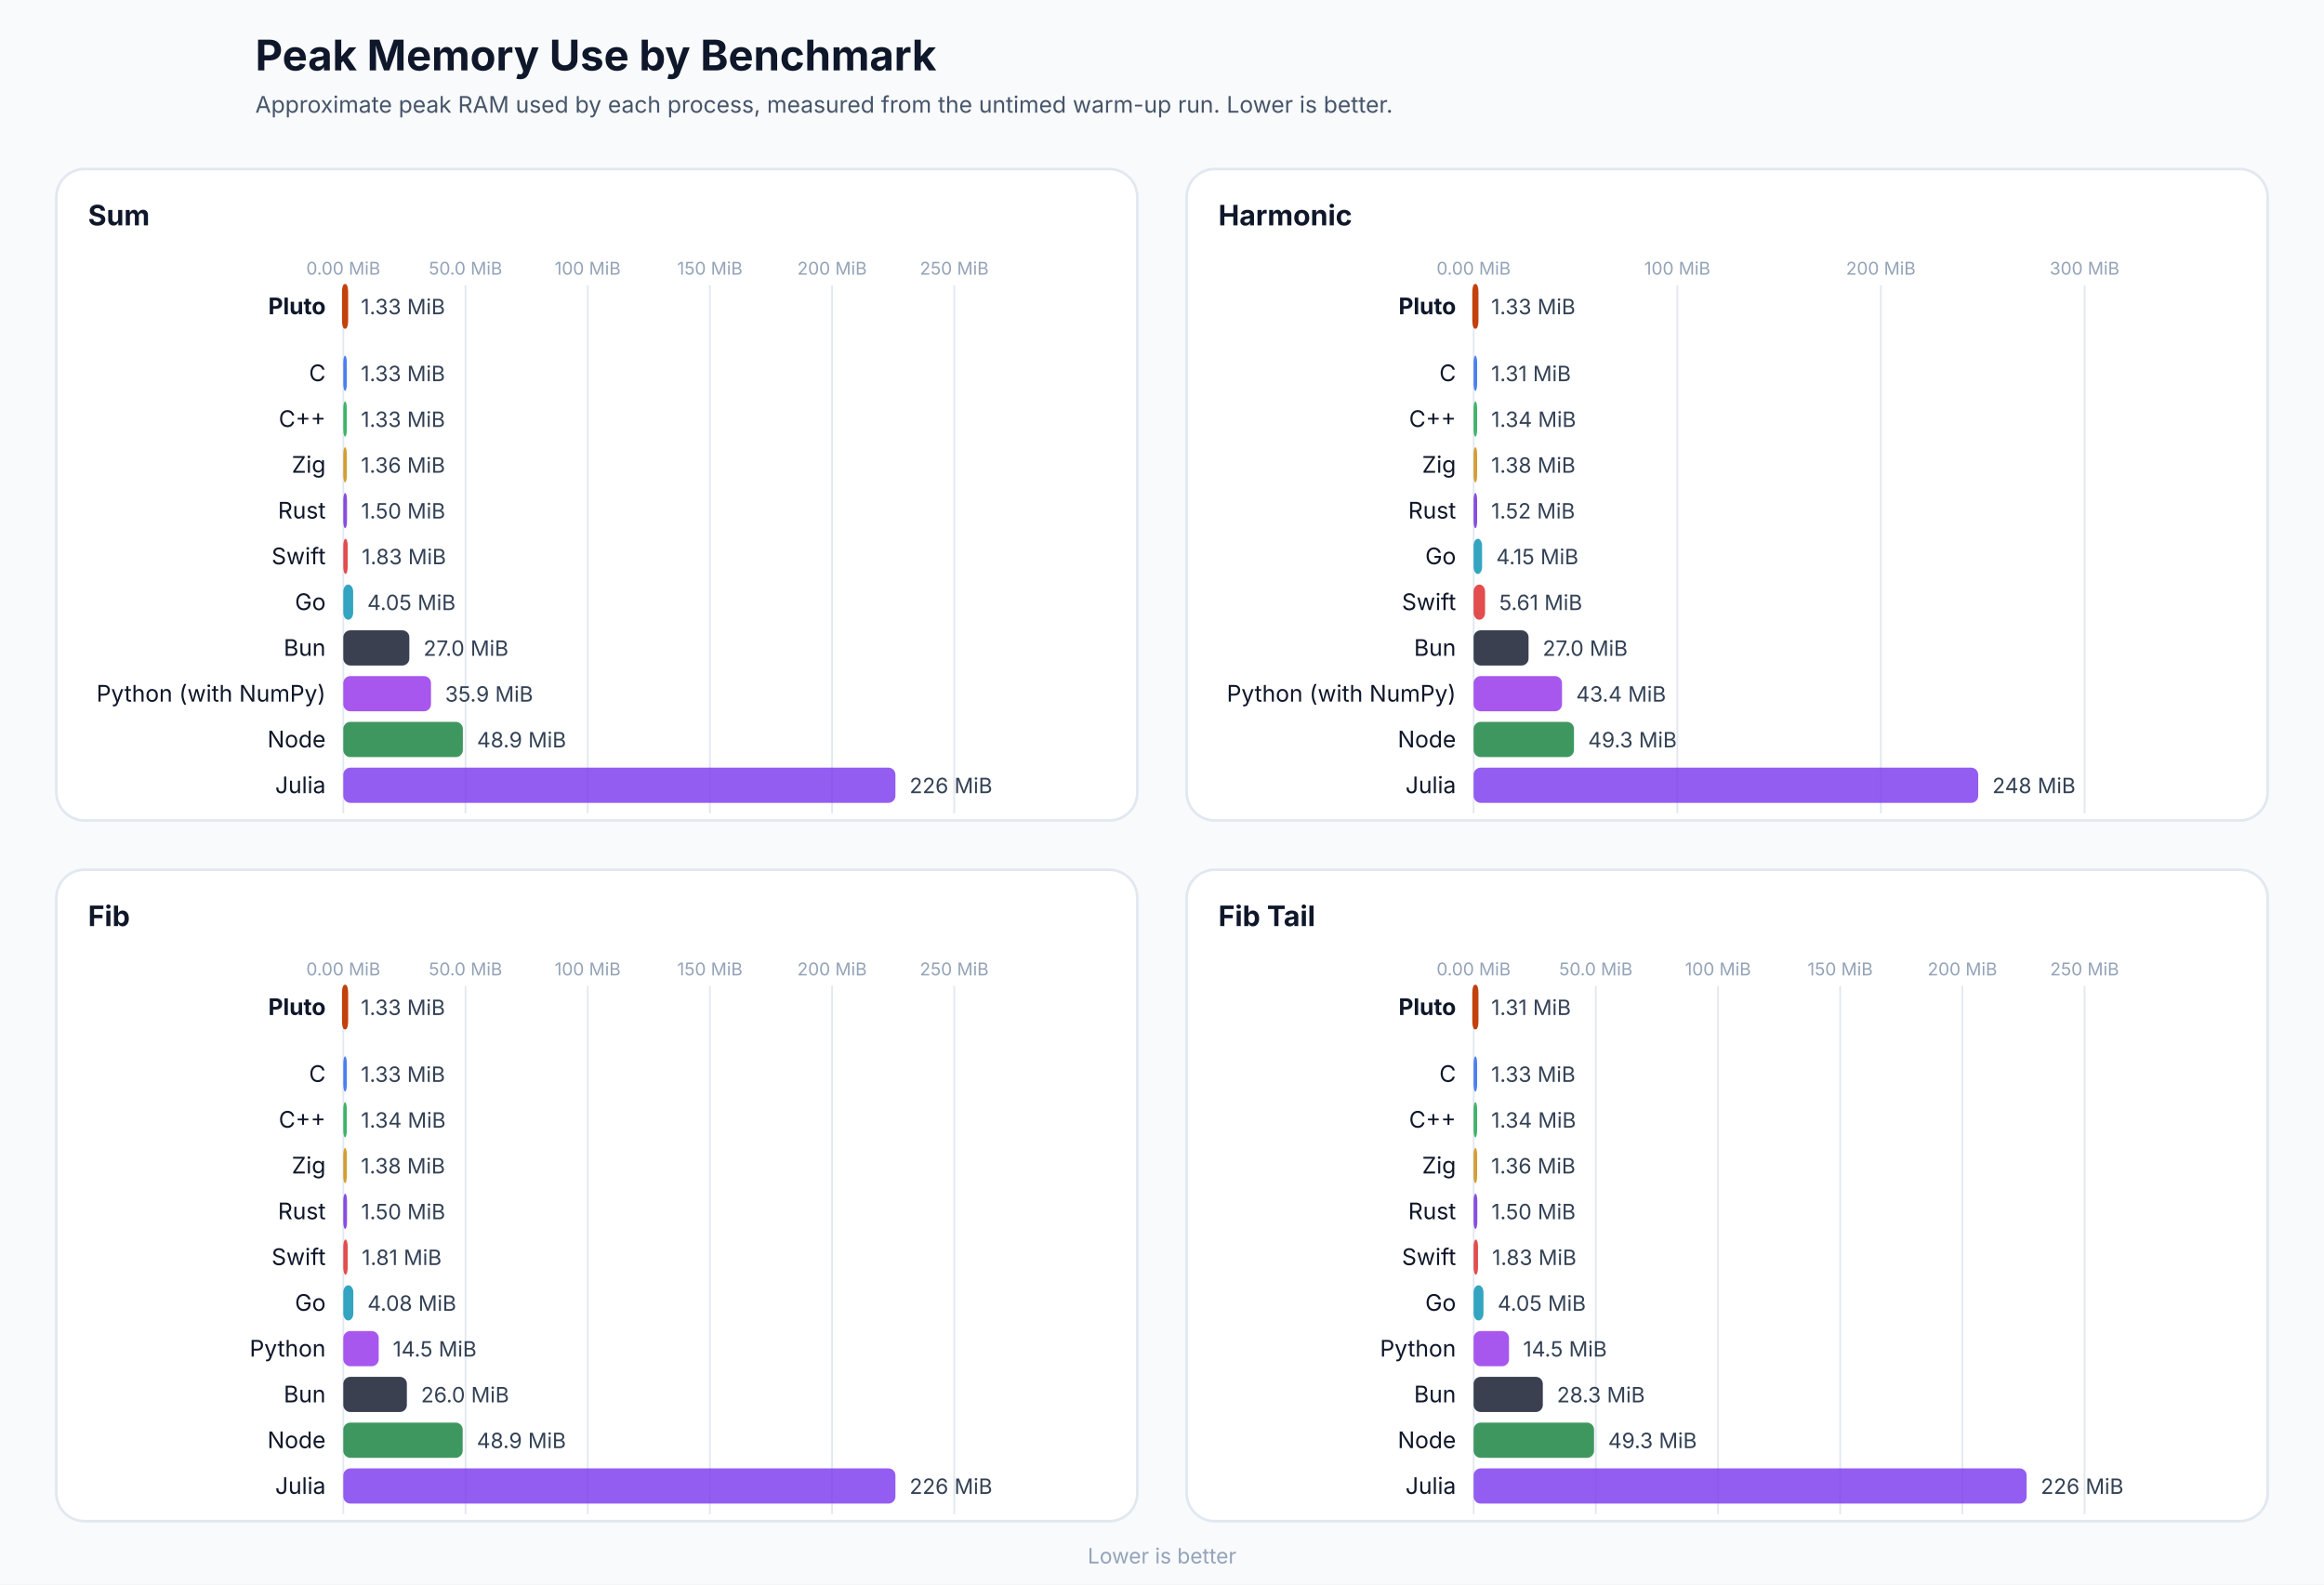
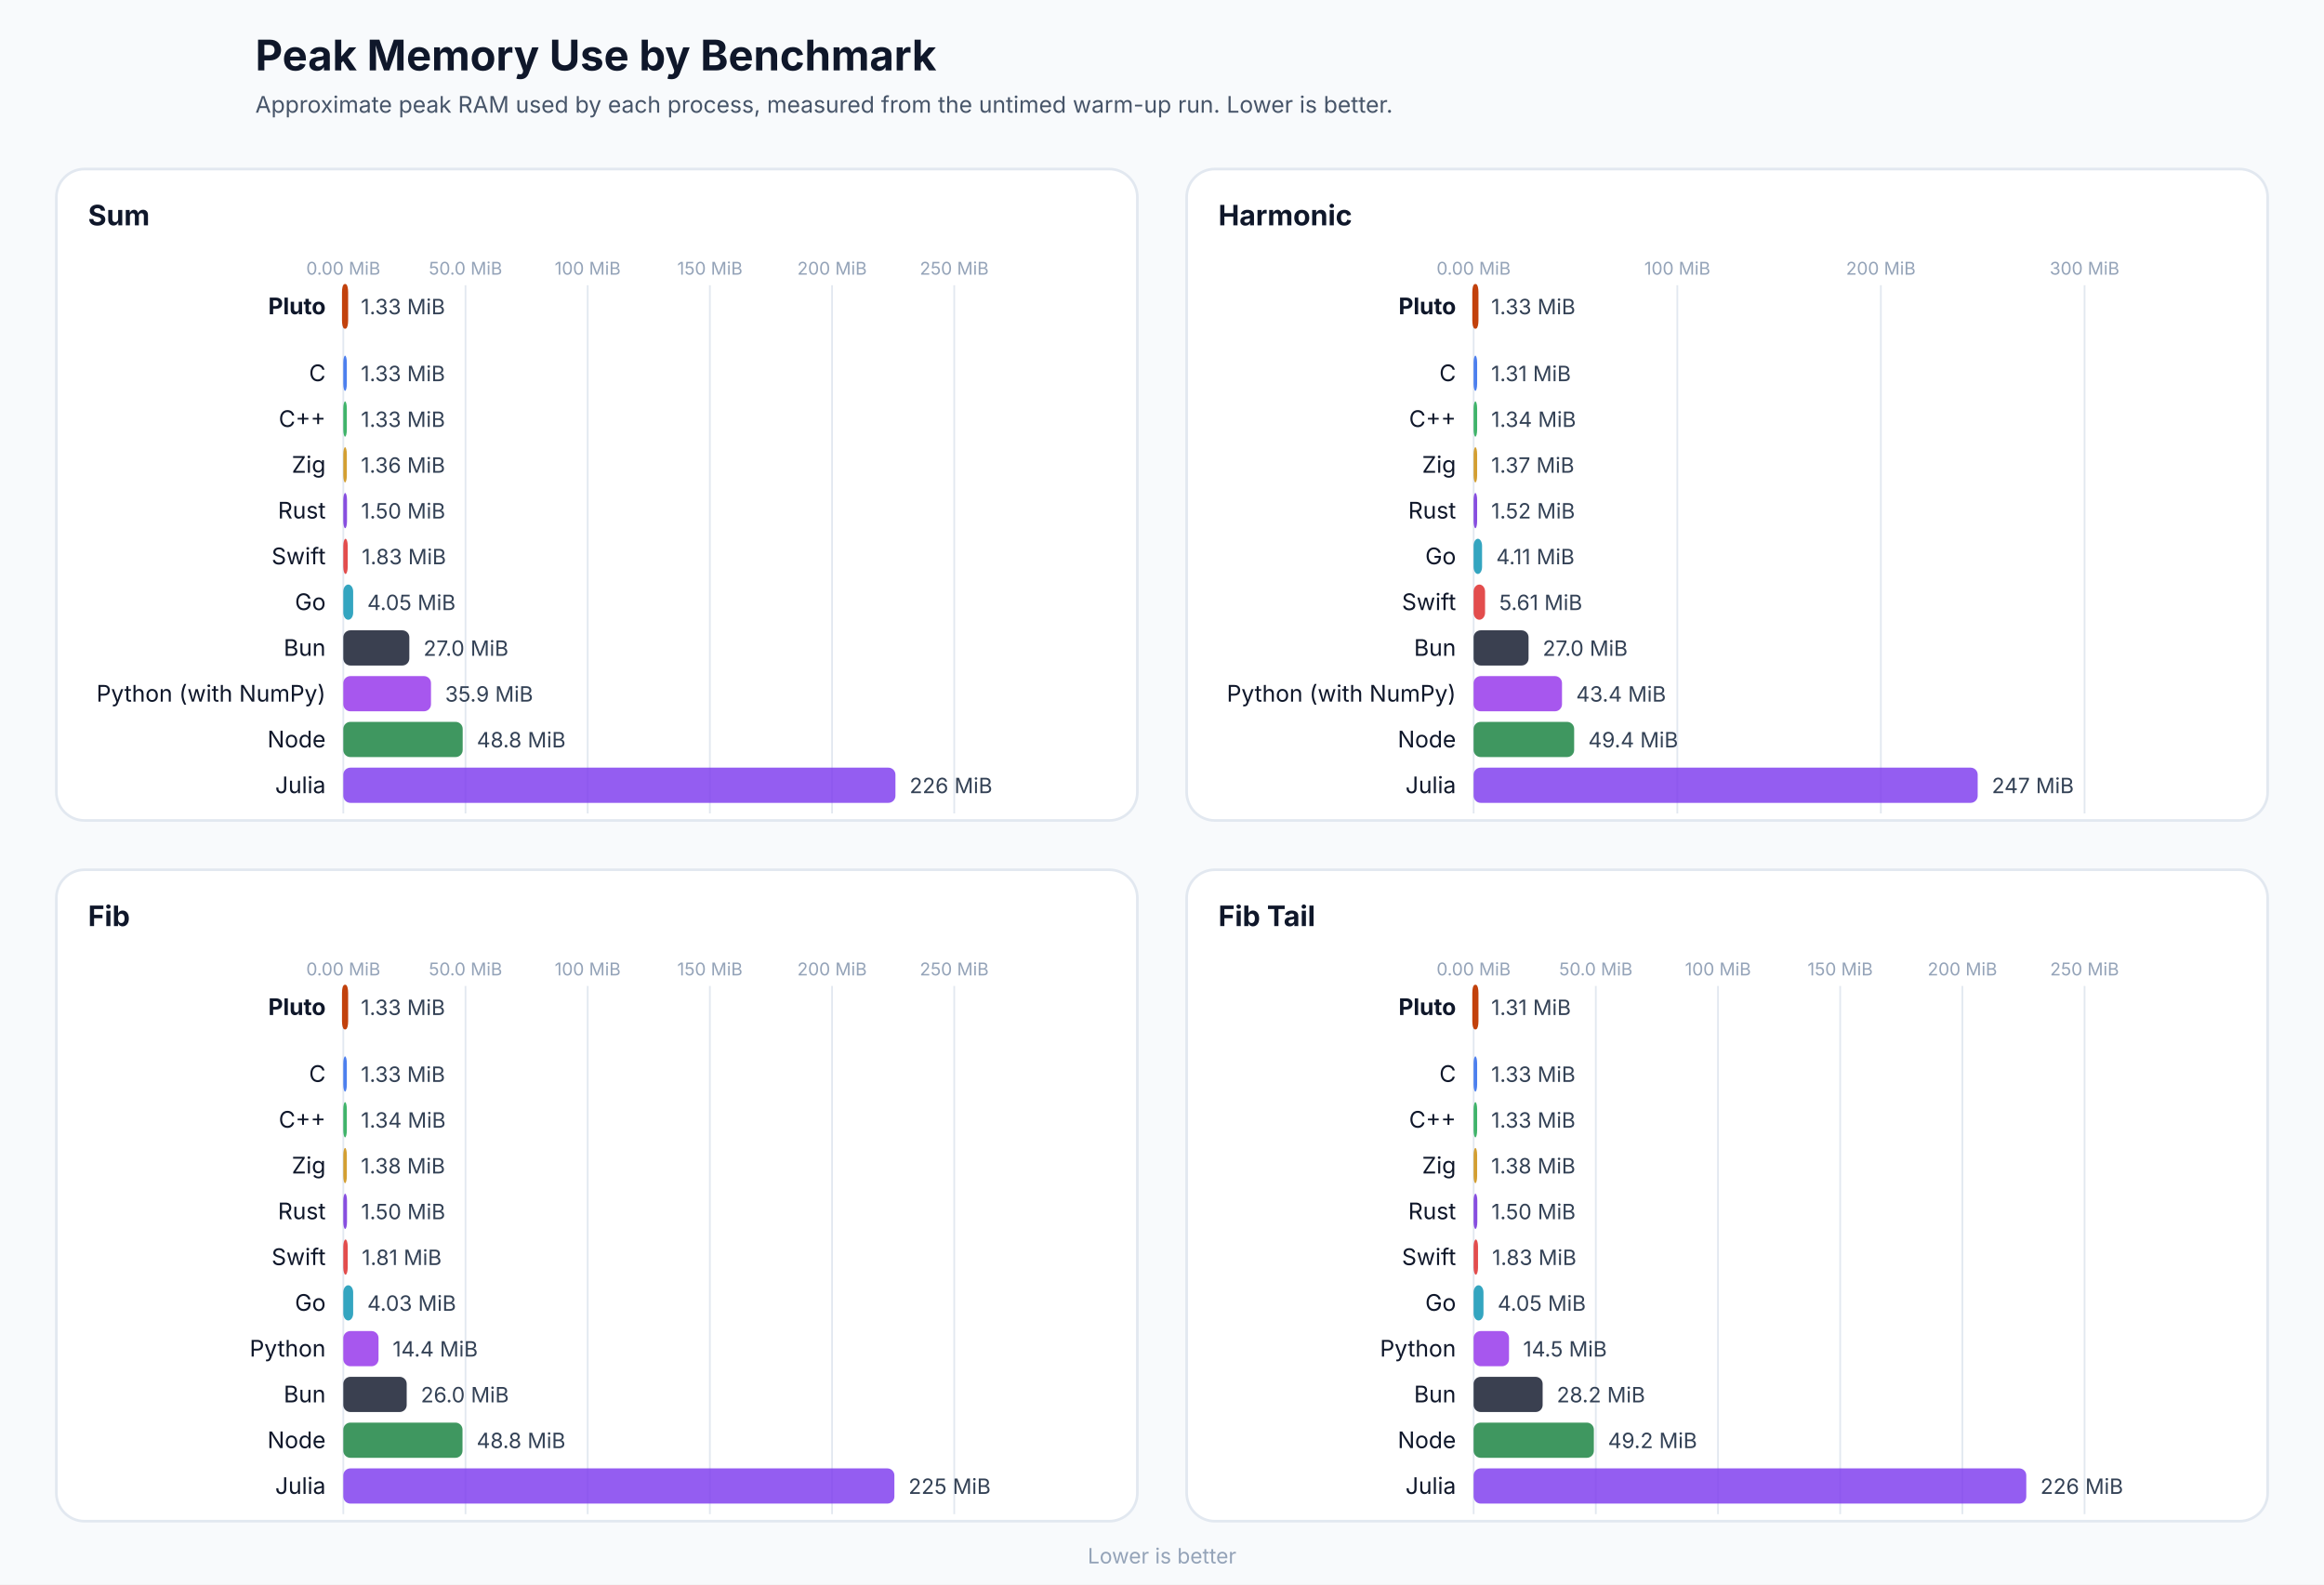
<svg xmlns="http://www.w3.org/2000/svg" width="1320" height="900" viewBox="0 0 1320 900" role="img" aria-labelledby="chart-title chart-desc">
  <rect width="1320" height="900" fill="#f8fafc" />
  <text x="145" y="40" fill="#0f172a" font-size="24" font-weight="700" font-family="ui-sans-serif, system-ui, -apple-system, BlinkMacSystemFont, sans-serif">Peak Memory Use by Benchmark</text>
  <text x="145" y="64" fill="#475569" font-size="13" font-family="ui-sans-serif, system-ui, -apple-system, BlinkMacSystemFont, sans-serif">Approximate peak RAM used by each process, measured from the untimed warm-up run. Lower is better.</text>
  <rect x="32" y="96" width="614" height="370" rx="16" fill="#ffffff" stroke="#e2e8f0" stroke-width="1.5" />
  <text x="50" y="128" fill="#0f172a" font-size="16" font-weight="700" font-family="ui-sans-serif, system-ui, -apple-system, BlinkMacSystemFont, sans-serif">Sum</text>
  <line x1="195.0" y1="162" x2="195.0" y2="462" stroke="#e2e8f0" stroke-width="1" />
  <text x="195.0" y="156" text-anchor="middle" fill="#94a3b8" font-size="10" font-family="ui-sans-serif, system-ui, -apple-system, BlinkMacSystemFont, sans-serif">0.00 MiB</text>
  <line x1="264.4" y1="162" x2="264.4" y2="462" stroke="#e2e8f0" stroke-width="1" />
  <text x="264.4" y="156" text-anchor="middle" fill="#94a3b8" font-size="10" font-family="ui-sans-serif, system-ui, -apple-system, BlinkMacSystemFont, sans-serif">50.0 MiB</text>
  <line x1="333.8" y1="162" x2="333.8" y2="462" stroke="#e2e8f0" stroke-width="1" />
  <text x="333.8" y="156" text-anchor="middle" fill="#94a3b8" font-size="10" font-family="ui-sans-serif, system-ui, -apple-system, BlinkMacSystemFont, sans-serif">100 MiB</text>
  <line x1="403.2" y1="162" x2="403.2" y2="462" stroke="#e2e8f0" stroke-width="1" />
  <text x="403.2" y="156" text-anchor="middle" fill="#94a3b8" font-size="10" font-family="ui-sans-serif, system-ui, -apple-system, BlinkMacSystemFont, sans-serif">150 MiB</text>
  <line x1="472.6" y1="162" x2="472.6" y2="462" stroke="#e2e8f0" stroke-width="1" />
  <text x="472.6" y="156" text-anchor="middle" fill="#94a3b8" font-size="10" font-family="ui-sans-serif, system-ui, -apple-system, BlinkMacSystemFont, sans-serif">200 MiB</text>
  <line x1="542.0" y1="162" x2="542.0" y2="462" stroke="#e2e8f0" stroke-width="1" />
  <text x="542.0" y="156" text-anchor="middle" fill="#94a3b8" font-size="10" font-family="ui-sans-serif, system-ui, -apple-system, BlinkMacSystemFont, sans-serif">250 MiB</text>
  <text x="185" y="178.5" text-anchor="end" fill="#0f172a" font-size="13" font-weight="700" font-family="ui-sans-serif, system-ui, -apple-system, BlinkMacSystemFont, sans-serif">Pluto</text>
  <rect x="195" y="162" width="2.0" height="24" rx="4" fill="#c2410c" fill-opacity="1.0" stroke="#c2410c" stroke-width="1.5" />
  <text x="205.0" y="178.5" text-anchor="start" fill="#334155" font-size="12" font-family="ui-sans-serif, system-ui, -apple-system, BlinkMacSystemFont, sans-serif">1.33 MiB</text>
  <text x="185" y="216.5" text-anchor="end" fill="#0f172a" font-size="13" font-weight="400" font-family="ui-sans-serif, system-ui, -apple-system, BlinkMacSystemFont, sans-serif">C</text>
  <rect x="195" y="202" width="2.0" height="20" rx="4" fill="#2563eb" fill-opacity="0.82" />
  <text x="205.0" y="216.5" text-anchor="start" fill="#334155" font-size="12" font-family="ui-sans-serif, system-ui, -apple-system, BlinkMacSystemFont, sans-serif">1.33 MiB</text>
  <text x="185" y="242.5" text-anchor="end" fill="#0f172a" font-size="13" font-weight="400" font-family="ui-sans-serif, system-ui, -apple-system, BlinkMacSystemFont, sans-serif">C++</text>
  <rect x="195" y="228" width="2.0" height="20" rx="4" fill="#16a34a" fill-opacity="0.82" />
  <text x="205.0" y="242.5" text-anchor="start" fill="#334155" font-size="12" font-family="ui-sans-serif, system-ui, -apple-system, BlinkMacSystemFont, sans-serif">1.33 MiB</text>
  <text x="185" y="268.5" text-anchor="end" fill="#0f172a" font-size="13" font-weight="400" font-family="ui-sans-serif, system-ui, -apple-system, BlinkMacSystemFont, sans-serif">Zig</text>
  <rect x="195" y="254" width="2.0" height="20" rx="4" fill="#ca8a04" fill-opacity="0.82" />
  <text x="205.0" y="268.5" text-anchor="start" fill="#334155" font-size="12" font-family="ui-sans-serif, system-ui, -apple-system, BlinkMacSystemFont, sans-serif">1.36 MiB</text>
  <text x="185" y="294.5" text-anchor="end" fill="#0f172a" font-size="13" font-weight="400" font-family="ui-sans-serif, system-ui, -apple-system, BlinkMacSystemFont, sans-serif">Rust</text>
  <rect x="195" y="280" width="2.1" height="20" rx="4" fill="#6d28d9" fill-opacity="0.82" />
  <text x="205.1" y="294.5" text-anchor="start" fill="#334155" font-size="12" font-family="ui-sans-serif, system-ui, -apple-system, BlinkMacSystemFont, sans-serif">1.50 MiB</text>
  <text x="185" y="320.5" text-anchor="end" fill="#0f172a" font-size="13" font-weight="400" font-family="ui-sans-serif, system-ui, -apple-system, BlinkMacSystemFont, sans-serif">Swift</text>
  <rect x="195" y="306" width="2.5" height="20" rx="4" fill="#dc2626" fill-opacity="0.82" />
  <text x="205.5" y="320.5" text-anchor="start" fill="#334155" font-size="12" font-family="ui-sans-serif, system-ui, -apple-system, BlinkMacSystemFont, sans-serif">1.83 MiB</text>
  <text x="185" y="346.5" text-anchor="end" fill="#0f172a" font-size="13" font-weight="400" font-family="ui-sans-serif, system-ui, -apple-system, BlinkMacSystemFont, sans-serif">Go</text>
  <rect x="195" y="332" width="5.6" height="20" rx="4" fill="#0891b2" fill-opacity="0.82" />
  <text x="208.6" y="346.5" text-anchor="start" fill="#334155" font-size="12" font-family="ui-sans-serif, system-ui, -apple-system, BlinkMacSystemFont, sans-serif">4.05 MiB</text>
  <text x="185" y="372.5" text-anchor="end" fill="#0f172a" font-size="13" font-weight="400" font-family="ui-sans-serif, system-ui, -apple-system, BlinkMacSystemFont, sans-serif">Bun</text>
  <rect x="195" y="358" width="37.5" height="20" rx="4" fill="#0f172a" fill-opacity="0.82" />
  <text x="240.5" y="372.5" text-anchor="start" fill="#334155" font-size="12" font-family="ui-sans-serif, system-ui, -apple-system, BlinkMacSystemFont, sans-serif">27.0 MiB</text>
  <text x="185" y="398.5" text-anchor="end" fill="#0f172a" font-size="13" font-weight="400" font-family="ui-sans-serif, system-ui, -apple-system, BlinkMacSystemFont, sans-serif">Python (with NumPy)</text>
  <rect x="195" y="384" width="49.8" height="20" rx="4" fill="#9333ea" fill-opacity="0.82" />
  <text x="252.8" y="398.5" text-anchor="start" fill="#334155" font-size="12" font-family="ui-sans-serif, system-ui, -apple-system, BlinkMacSystemFont, sans-serif">35.9 MiB</text>
  <text x="185" y="424.5" text-anchor="end" fill="#0f172a" font-size="13" font-weight="400" font-family="ui-sans-serif, system-ui, -apple-system, BlinkMacSystemFont, sans-serif">Node</text>
-   <rect x="195" y="410" width="67.9" height="20" rx="4" fill="#15803d" fill-opacity="0.82" />
-   <text x="270.9" y="424.5" text-anchor="start" fill="#334155" font-size="12" font-family="ui-sans-serif, system-ui, -apple-system, BlinkMacSystemFont, sans-serif">48.9 MiB</text>
+   <rect x="195" y="410" width="67.8" height="20" rx="4" fill="#15803d" fill-opacity="0.82" />
+   <text x="270.8" y="424.5" text-anchor="start" fill="#334155" font-size="12" font-family="ui-sans-serif, system-ui, -apple-system, BlinkMacSystemFont, sans-serif">48.8 MiB</text>
  <text x="185" y="450.5" text-anchor="end" fill="#0f172a" font-size="13" font-weight="400" font-family="ui-sans-serif, system-ui, -apple-system, BlinkMacSystemFont, sans-serif">Julia</text>
  <rect x="195" y="436" width="313.6" height="20" rx="4" fill="#7c3aed" fill-opacity="0.82" />
  <text x="516.6" y="450.5" text-anchor="start" fill="#334155" font-size="12" font-family="ui-sans-serif, system-ui, -apple-system, BlinkMacSystemFont, sans-serif">226 MiB</text>
  <rect x="674" y="96" width="614" height="370" rx="16" fill="#ffffff" stroke="#e2e8f0" stroke-width="1.5" />
  <text x="692" y="128" fill="#0f172a" font-size="16" font-weight="700" font-family="ui-sans-serif, system-ui, -apple-system, BlinkMacSystemFont, sans-serif">Harmonic</text>
  <line x1="837.0" y1="162" x2="837.0" y2="462" stroke="#e2e8f0" stroke-width="1" />
  <text x="837.0" y="156" text-anchor="middle" fill="#94a3b8" font-size="10" font-family="ui-sans-serif, system-ui, -apple-system, BlinkMacSystemFont, sans-serif">0.00 MiB</text>
  <line x1="952.7" y1="162" x2="952.7" y2="462" stroke="#e2e8f0" stroke-width="1" />
  <text x="952.7" y="156" text-anchor="middle" fill="#94a3b8" font-size="10" font-family="ui-sans-serif, system-ui, -apple-system, BlinkMacSystemFont, sans-serif">100 MiB</text>
  <line x1="1068.3" y1="162" x2="1068.3" y2="462" stroke="#e2e8f0" stroke-width="1" />
  <text x="1068.3" y="156" text-anchor="middle" fill="#94a3b8" font-size="10" font-family="ui-sans-serif, system-ui, -apple-system, BlinkMacSystemFont, sans-serif">200 MiB</text>
  <line x1="1184.0" y1="162" x2="1184.0" y2="462" stroke="#e2e8f0" stroke-width="1" />
  <text x="1184.0" y="156" text-anchor="middle" fill="#94a3b8" font-size="10" font-family="ui-sans-serif, system-ui, -apple-system, BlinkMacSystemFont, sans-serif">300 MiB</text>
  <text x="827" y="178.5" text-anchor="end" fill="#0f172a" font-size="13" font-weight="700" font-family="ui-sans-serif, system-ui, -apple-system, BlinkMacSystemFont, sans-serif">Pluto</text>
  <rect x="837" y="162" width="2.0" height="24" rx="4" fill="#c2410c" fill-opacity="1.0" stroke="#c2410c" stroke-width="1.5" />
  <text x="847.0" y="178.5" text-anchor="start" fill="#334155" font-size="12" font-family="ui-sans-serif, system-ui, -apple-system, BlinkMacSystemFont, sans-serif">1.33 MiB</text>
  <text x="827" y="216.5" text-anchor="end" fill="#0f172a" font-size="13" font-weight="400" font-family="ui-sans-serif, system-ui, -apple-system, BlinkMacSystemFont, sans-serif">C</text>
  <rect x="837" y="202" width="2.0" height="20" rx="4" fill="#2563eb" fill-opacity="0.82" />
  <text x="847.0" y="216.5" text-anchor="start" fill="#334155" font-size="12" font-family="ui-sans-serif, system-ui, -apple-system, BlinkMacSystemFont, sans-serif">1.31 MiB</text>
  <text x="827" y="242.5" text-anchor="end" fill="#0f172a" font-size="13" font-weight="400" font-family="ui-sans-serif, system-ui, -apple-system, BlinkMacSystemFont, sans-serif">C++</text>
  <rect x="837" y="228" width="2.0" height="20" rx="4" fill="#16a34a" fill-opacity="0.82" />
  <text x="847.0" y="242.5" text-anchor="start" fill="#334155" font-size="12" font-family="ui-sans-serif, system-ui, -apple-system, BlinkMacSystemFont, sans-serif">1.34 MiB</text>
  <text x="827" y="268.5" text-anchor="end" fill="#0f172a" font-size="13" font-weight="400" font-family="ui-sans-serif, system-ui, -apple-system, BlinkMacSystemFont, sans-serif">Zig</text>
  <rect x="837" y="254" width="2.0" height="20" rx="4" fill="#ca8a04" fill-opacity="0.82" />
-   <text x="847.0" y="268.5" text-anchor="start" fill="#334155" font-size="12" font-family="ui-sans-serif, system-ui, -apple-system, BlinkMacSystemFont, sans-serif">1.38 MiB</text>
+   <text x="847.0" y="268.5" text-anchor="start" fill="#334155" font-size="12" font-family="ui-sans-serif, system-ui, -apple-system, BlinkMacSystemFont, sans-serif">1.37 MiB</text>
  <text x="827" y="294.5" text-anchor="end" fill="#0f172a" font-size="13" font-weight="400" font-family="ui-sans-serif, system-ui, -apple-system, BlinkMacSystemFont, sans-serif">Rust</text>
  <rect x="837" y="280" width="2.0" height="20" rx="4" fill="#6d28d9" fill-opacity="0.82" />
  <text x="847.0" y="294.5" text-anchor="start" fill="#334155" font-size="12" font-family="ui-sans-serif, system-ui, -apple-system, BlinkMacSystemFont, sans-serif">1.52 MiB</text>
  <text x="827" y="320.5" text-anchor="end" fill="#0f172a" font-size="13" font-weight="400" font-family="ui-sans-serif, system-ui, -apple-system, BlinkMacSystemFont, sans-serif">Go</text>
  <rect x="837" y="306" width="4.8" height="20" rx="4" fill="#0891b2" fill-opacity="0.82" />
-   <text x="849.8" y="320.5" text-anchor="start" fill="#334155" font-size="12" font-family="ui-sans-serif, system-ui, -apple-system, BlinkMacSystemFont, sans-serif">4.15 MiB</text>
+   <text x="849.8" y="320.5" text-anchor="start" fill="#334155" font-size="12" font-family="ui-sans-serif, system-ui, -apple-system, BlinkMacSystemFont, sans-serif">4.11 MiB</text>
  <text x="827" y="346.5" text-anchor="end" fill="#0f172a" font-size="13" font-weight="400" font-family="ui-sans-serif, system-ui, -apple-system, BlinkMacSystemFont, sans-serif">Swift</text>
  <rect x="837" y="332" width="6.5" height="20" rx="4" fill="#dc2626" fill-opacity="0.82" />
  <text x="851.5" y="346.5" text-anchor="start" fill="#334155" font-size="12" font-family="ui-sans-serif, system-ui, -apple-system, BlinkMacSystemFont, sans-serif">5.61 MiB</text>
  <text x="827" y="372.5" text-anchor="end" fill="#0f172a" font-size="13" font-weight="400" font-family="ui-sans-serif, system-ui, -apple-system, BlinkMacSystemFont, sans-serif">Bun</text>
  <rect x="837" y="358" width="31.2" height="20" rx="4" fill="#0f172a" fill-opacity="0.82" />
  <text x="876.2" y="372.5" text-anchor="start" fill="#334155" font-size="12" font-family="ui-sans-serif, system-ui, -apple-system, BlinkMacSystemFont, sans-serif">27.0 MiB</text>
  <text x="827" y="398.5" text-anchor="end" fill="#0f172a" font-size="13" font-weight="400" font-family="ui-sans-serif, system-ui, -apple-system, BlinkMacSystemFont, sans-serif">Python (with NumPy)</text>
  <rect x="837" y="384" width="50.2" height="20" rx="4" fill="#9333ea" fill-opacity="0.82" />
  <text x="895.2" y="398.5" text-anchor="start" fill="#334155" font-size="12" font-family="ui-sans-serif, system-ui, -apple-system, BlinkMacSystemFont, sans-serif">43.4 MiB</text>
  <text x="827" y="424.5" text-anchor="end" fill="#0f172a" font-size="13" font-weight="400" font-family="ui-sans-serif, system-ui, -apple-system, BlinkMacSystemFont, sans-serif">Node</text>
-   <rect x="837" y="410" width="57.0" height="20" rx="4" fill="#15803d" fill-opacity="0.82" />
-   <text x="902.0" y="424.5" text-anchor="start" fill="#334155" font-size="12" font-family="ui-sans-serif, system-ui, -apple-system, BlinkMacSystemFont, sans-serif">49.3 MiB</text>
+   <rect x="837" y="410" width="57.1" height="20" rx="4" fill="#15803d" fill-opacity="0.82" />
+   <text x="902.1" y="424.5" text-anchor="start" fill="#334155" font-size="12" font-family="ui-sans-serif, system-ui, -apple-system, BlinkMacSystemFont, sans-serif">49.4 MiB</text>
  <text x="827" y="450.5" text-anchor="end" fill="#0f172a" font-size="13" font-weight="400" font-family="ui-sans-serif, system-ui, -apple-system, BlinkMacSystemFont, sans-serif">Julia</text>
-   <rect x="837" y="436" width="286.6" height="20" rx="4" fill="#7c3aed" fill-opacity="0.82" />
-   <text x="1131.6" y="450.5" text-anchor="start" fill="#334155" font-size="12" font-family="ui-sans-serif, system-ui, -apple-system, BlinkMacSystemFont, sans-serif">248 MiB</text>
+   <rect x="837" y="436" width="286.3" height="20" rx="4" fill="#7c3aed" fill-opacity="0.82" />
+   <text x="1131.3" y="450.5" text-anchor="start" fill="#334155" font-size="12" font-family="ui-sans-serif, system-ui, -apple-system, BlinkMacSystemFont, sans-serif">247 MiB</text>
  <rect x="32" y="494" width="614" height="370" rx="16" fill="#ffffff" stroke="#e2e8f0" stroke-width="1.5" />
  <text x="50" y="526" fill="#0f172a" font-size="16" font-weight="700" font-family="ui-sans-serif, system-ui, -apple-system, BlinkMacSystemFont, sans-serif">Fib</text>
  <line x1="195.0" y1="560" x2="195.0" y2="860" stroke="#e2e8f0" stroke-width="1" />
  <text x="195.0" y="554" text-anchor="middle" fill="#94a3b8" font-size="10" font-family="ui-sans-serif, system-ui, -apple-system, BlinkMacSystemFont, sans-serif">0.00 MiB</text>
  <line x1="264.4" y1="560" x2="264.4" y2="860" stroke="#e2e8f0" stroke-width="1" />
  <text x="264.4" y="554" text-anchor="middle" fill="#94a3b8" font-size="10" font-family="ui-sans-serif, system-ui, -apple-system, BlinkMacSystemFont, sans-serif">50.0 MiB</text>
  <line x1="333.8" y1="560" x2="333.8" y2="860" stroke="#e2e8f0" stroke-width="1" />
  <text x="333.8" y="554" text-anchor="middle" fill="#94a3b8" font-size="10" font-family="ui-sans-serif, system-ui, -apple-system, BlinkMacSystemFont, sans-serif">100 MiB</text>
  <line x1="403.2" y1="560" x2="403.2" y2="860" stroke="#e2e8f0" stroke-width="1" />
  <text x="403.2" y="554" text-anchor="middle" fill="#94a3b8" font-size="10" font-family="ui-sans-serif, system-ui, -apple-system, BlinkMacSystemFont, sans-serif">150 MiB</text>
  <line x1="472.6" y1="560" x2="472.6" y2="860" stroke="#e2e8f0" stroke-width="1" />
  <text x="472.6" y="554" text-anchor="middle" fill="#94a3b8" font-size="10" font-family="ui-sans-serif, system-ui, -apple-system, BlinkMacSystemFont, sans-serif">200 MiB</text>
  <line x1="542.0" y1="560" x2="542.0" y2="860" stroke="#e2e8f0" stroke-width="1" />
  <text x="542.0" y="554" text-anchor="middle" fill="#94a3b8" font-size="10" font-family="ui-sans-serif, system-ui, -apple-system, BlinkMacSystemFont, sans-serif">250 MiB</text>
  <text x="185" y="576.5" text-anchor="end" fill="#0f172a" font-size="13" font-weight="700" font-family="ui-sans-serif, system-ui, -apple-system, BlinkMacSystemFont, sans-serif">Pluto</text>
  <rect x="195" y="560" width="2.0" height="24" rx="4" fill="#c2410c" fill-opacity="1.0" stroke="#c2410c" stroke-width="1.5" />
  <text x="205.0" y="576.5" text-anchor="start" fill="#334155" font-size="12" font-family="ui-sans-serif, system-ui, -apple-system, BlinkMacSystemFont, sans-serif">1.33 MiB</text>
  <text x="185" y="614.5" text-anchor="end" fill="#0f172a" font-size="13" font-weight="400" font-family="ui-sans-serif, system-ui, -apple-system, BlinkMacSystemFont, sans-serif">C</text>
  <rect x="195" y="600" width="2.0" height="20" rx="4" fill="#2563eb" fill-opacity="0.82" />
  <text x="205.0" y="614.5" text-anchor="start" fill="#334155" font-size="12" font-family="ui-sans-serif, system-ui, -apple-system, BlinkMacSystemFont, sans-serif">1.33 MiB</text>
  <text x="185" y="640.5" text-anchor="end" fill="#0f172a" font-size="13" font-weight="400" font-family="ui-sans-serif, system-ui, -apple-system, BlinkMacSystemFont, sans-serif">C++</text>
  <rect x="195" y="626" width="2.0" height="20" rx="4" fill="#16a34a" fill-opacity="0.82" />
  <text x="205.0" y="640.5" text-anchor="start" fill="#334155" font-size="12" font-family="ui-sans-serif, system-ui, -apple-system, BlinkMacSystemFont, sans-serif">1.34 MiB</text>
  <text x="185" y="666.5" text-anchor="end" fill="#0f172a" font-size="13" font-weight="400" font-family="ui-sans-serif, system-ui, -apple-system, BlinkMacSystemFont, sans-serif">Zig</text>
  <rect x="195" y="652" width="2.0" height="20" rx="4" fill="#ca8a04" fill-opacity="0.82" />
  <text x="205.0" y="666.5" text-anchor="start" fill="#334155" font-size="12" font-family="ui-sans-serif, system-ui, -apple-system, BlinkMacSystemFont, sans-serif">1.38 MiB</text>
  <text x="185" y="692.5" text-anchor="end" fill="#0f172a" font-size="13" font-weight="400" font-family="ui-sans-serif, system-ui, -apple-system, BlinkMacSystemFont, sans-serif">Rust</text>
  <rect x="195" y="678" width="2.1" height="20" rx="4" fill="#6d28d9" fill-opacity="0.82" />
  <text x="205.1" y="692.5" text-anchor="start" fill="#334155" font-size="12" font-family="ui-sans-serif, system-ui, -apple-system, BlinkMacSystemFont, sans-serif">1.50 MiB</text>
  <text x="185" y="718.5" text-anchor="end" fill="#0f172a" font-size="13" font-weight="400" font-family="ui-sans-serif, system-ui, -apple-system, BlinkMacSystemFont, sans-serif">Swift</text>
  <rect x="195" y="704" width="2.5" height="20" rx="4" fill="#dc2626" fill-opacity="0.82" />
  <text x="205.5" y="718.5" text-anchor="start" fill="#334155" font-size="12" font-family="ui-sans-serif, system-ui, -apple-system, BlinkMacSystemFont, sans-serif">1.81 MiB</text>
  <text x="185" y="744.5" text-anchor="end" fill="#0f172a" font-size="13" font-weight="400" font-family="ui-sans-serif, system-ui, -apple-system, BlinkMacSystemFont, sans-serif">Go</text>
-   <rect x="195" y="730" width="5.7" height="20" rx="4" fill="#0891b2" fill-opacity="0.82" />
-   <text x="208.7" y="744.5" text-anchor="start" fill="#334155" font-size="12" font-family="ui-sans-serif, system-ui, -apple-system, BlinkMacSystemFont, sans-serif">4.08 MiB</text>
+   <rect x="195" y="730" width="5.6" height="20" rx="4" fill="#0891b2" fill-opacity="0.82" />
+   <text x="208.6" y="744.5" text-anchor="start" fill="#334155" font-size="12" font-family="ui-sans-serif, system-ui, -apple-system, BlinkMacSystemFont, sans-serif">4.03 MiB</text>
  <text x="185" y="770.5" text-anchor="end" fill="#0f172a" font-size="13" font-weight="400" font-family="ui-sans-serif, system-ui, -apple-system, BlinkMacSystemFont, sans-serif">Python</text>
-   <rect x="195" y="756" width="20.1" height="20" rx="4" fill="#9333ea" fill-opacity="0.82" />
-   <text x="223.1" y="770.5" text-anchor="start" fill="#334155" font-size="12" font-family="ui-sans-serif, system-ui, -apple-system, BlinkMacSystemFont, sans-serif">14.5 MiB</text>
+   <rect x="195" y="756" width="20.0" height="20" rx="4" fill="#9333ea" fill-opacity="0.82" />
+   <text x="223.0" y="770.5" text-anchor="start" fill="#334155" font-size="12" font-family="ui-sans-serif, system-ui, -apple-system, BlinkMacSystemFont, sans-serif">14.4 MiB</text>
  <text x="185" y="796.5" text-anchor="end" fill="#0f172a" font-size="13" font-weight="400" font-family="ui-sans-serif, system-ui, -apple-system, BlinkMacSystemFont, sans-serif">Bun</text>
-   <rect x="195" y="782" width="36.1" height="20" rx="4" fill="#0f172a" fill-opacity="0.82" />
-   <text x="239.1" y="796.5" text-anchor="start" fill="#334155" font-size="12" font-family="ui-sans-serif, system-ui, -apple-system, BlinkMacSystemFont, sans-serif">26.0 MiB</text>
+   <rect x="195" y="782" width="36.0" height="20" rx="4" fill="#0f172a" fill-opacity="0.82" />
+   <text x="239.0" y="796.5" text-anchor="start" fill="#334155" font-size="12" font-family="ui-sans-serif, system-ui, -apple-system, BlinkMacSystemFont, sans-serif">26.0 MiB</text>
  <text x="185" y="822.5" text-anchor="end" fill="#0f172a" font-size="13" font-weight="400" font-family="ui-sans-serif, system-ui, -apple-system, BlinkMacSystemFont, sans-serif">Node</text>
-   <rect x="195" y="808" width="67.8" height="20" rx="4" fill="#15803d" fill-opacity="0.82" />
-   <text x="270.8" y="822.5" text-anchor="start" fill="#334155" font-size="12" font-family="ui-sans-serif, system-ui, -apple-system, BlinkMacSystemFont, sans-serif">48.9 MiB</text>
+   <rect x="195" y="808" width="67.7" height="20" rx="4" fill="#15803d" fill-opacity="0.82" />
+   <text x="270.7" y="822.5" text-anchor="start" fill="#334155" font-size="12" font-family="ui-sans-serif, system-ui, -apple-system, BlinkMacSystemFont, sans-serif">48.8 MiB</text>
  <text x="185" y="848.5" text-anchor="end" fill="#0f172a" font-size="13" font-weight="400" font-family="ui-sans-serif, system-ui, -apple-system, BlinkMacSystemFont, sans-serif">Julia</text>
-   <rect x="195" y="834" width="313.6" height="20" rx="4" fill="#7c3aed" fill-opacity="0.82" />
-   <text x="516.6" y="848.5" text-anchor="start" fill="#334155" font-size="12" font-family="ui-sans-serif, system-ui, -apple-system, BlinkMacSystemFont, sans-serif">226 MiB</text>
+   <rect x="195" y="834" width="313.0" height="20" rx="4" fill="#7c3aed" fill-opacity="0.82" />
+   <text x="516.0" y="848.5" text-anchor="start" fill="#334155" font-size="12" font-family="ui-sans-serif, system-ui, -apple-system, BlinkMacSystemFont, sans-serif">225 MiB</text>
  <rect x="674" y="494" width="614" height="370" rx="16" fill="#ffffff" stroke="#e2e8f0" stroke-width="1.5" />
  <text x="692" y="526" fill="#0f172a" font-size="16" font-weight="700" font-family="ui-sans-serif, system-ui, -apple-system, BlinkMacSystemFont, sans-serif">Fib Tail</text>
  <line x1="837.0" y1="560" x2="837.0" y2="860" stroke="#e2e8f0" stroke-width="1" />
  <text x="837.0" y="554" text-anchor="middle" fill="#94a3b8" font-size="10" font-family="ui-sans-serif, system-ui, -apple-system, BlinkMacSystemFont, sans-serif">0.00 MiB</text>
  <line x1="906.4" y1="560" x2="906.4" y2="860" stroke="#e2e8f0" stroke-width="1" />
  <text x="906.4" y="554" text-anchor="middle" fill="#94a3b8" font-size="10" font-family="ui-sans-serif, system-ui, -apple-system, BlinkMacSystemFont, sans-serif">50.0 MiB</text>
  <line x1="975.8" y1="560" x2="975.8" y2="860" stroke="#e2e8f0" stroke-width="1" />
  <text x="975.8" y="554" text-anchor="middle" fill="#94a3b8" font-size="10" font-family="ui-sans-serif, system-ui, -apple-system, BlinkMacSystemFont, sans-serif">100 MiB</text>
  <line x1="1045.2" y1="560" x2="1045.2" y2="860" stroke="#e2e8f0" stroke-width="1" />
  <text x="1045.2" y="554" text-anchor="middle" fill="#94a3b8" font-size="10" font-family="ui-sans-serif, system-ui, -apple-system, BlinkMacSystemFont, sans-serif">150 MiB</text>
  <line x1="1114.6" y1="560" x2="1114.6" y2="860" stroke="#e2e8f0" stroke-width="1" />
  <text x="1114.6" y="554" text-anchor="middle" fill="#94a3b8" font-size="10" font-family="ui-sans-serif, system-ui, -apple-system, BlinkMacSystemFont, sans-serif">200 MiB</text>
  <line x1="1184.0" y1="560" x2="1184.0" y2="860" stroke="#e2e8f0" stroke-width="1" />
  <text x="1184.0" y="554" text-anchor="middle" fill="#94a3b8" font-size="10" font-family="ui-sans-serif, system-ui, -apple-system, BlinkMacSystemFont, sans-serif">250 MiB</text>
  <text x="827" y="576.5" text-anchor="end" fill="#0f172a" font-size="13" font-weight="700" font-family="ui-sans-serif, system-ui, -apple-system, BlinkMacSystemFont, sans-serif">Pluto</text>
  <rect x="837" y="560" width="2.0" height="24" rx="4" fill="#c2410c" fill-opacity="1.0" stroke="#c2410c" stroke-width="1.5" />
  <text x="847.0" y="576.5" text-anchor="start" fill="#334155" font-size="12" font-family="ui-sans-serif, system-ui, -apple-system, BlinkMacSystemFont, sans-serif">1.31 MiB</text>
  <text x="827" y="614.5" text-anchor="end" fill="#0f172a" font-size="13" font-weight="400" font-family="ui-sans-serif, system-ui, -apple-system, BlinkMacSystemFont, sans-serif">C</text>
  <rect x="837" y="600" width="2.0" height="20" rx="4" fill="#2563eb" fill-opacity="0.82" />
  <text x="847.0" y="614.5" text-anchor="start" fill="#334155" font-size="12" font-family="ui-sans-serif, system-ui, -apple-system, BlinkMacSystemFont, sans-serif">1.33 MiB</text>
  <text x="827" y="640.5" text-anchor="end" fill="#0f172a" font-size="13" font-weight="400" font-family="ui-sans-serif, system-ui, -apple-system, BlinkMacSystemFont, sans-serif">C++</text>
  <rect x="837" y="626" width="2.0" height="20" rx="4" fill="#16a34a" fill-opacity="0.82" />
-   <text x="847.0" y="640.5" text-anchor="start" fill="#334155" font-size="12" font-family="ui-sans-serif, system-ui, -apple-system, BlinkMacSystemFont, sans-serif">1.34 MiB</text>
+   <text x="847.0" y="640.5" text-anchor="start" fill="#334155" font-size="12" font-family="ui-sans-serif, system-ui, -apple-system, BlinkMacSystemFont, sans-serif">1.33 MiB</text>
  <text x="827" y="666.5" text-anchor="end" fill="#0f172a" font-size="13" font-weight="400" font-family="ui-sans-serif, system-ui, -apple-system, BlinkMacSystemFont, sans-serif">Zig</text>
  <rect x="837" y="652" width="2.0" height="20" rx="4" fill="#ca8a04" fill-opacity="0.82" />
-   <text x="847.0" y="666.5" text-anchor="start" fill="#334155" font-size="12" font-family="ui-sans-serif, system-ui, -apple-system, BlinkMacSystemFont, sans-serif">1.36 MiB</text>
+   <text x="847.0" y="666.5" text-anchor="start" fill="#334155" font-size="12" font-family="ui-sans-serif, system-ui, -apple-system, BlinkMacSystemFont, sans-serif">1.38 MiB</text>
  <text x="827" y="692.5" text-anchor="end" fill="#0f172a" font-size="13" font-weight="400" font-family="ui-sans-serif, system-ui, -apple-system, BlinkMacSystemFont, sans-serif">Rust</text>
  <rect x="837" y="678" width="2.1" height="20" rx="4" fill="#6d28d9" fill-opacity="0.82" />
  <text x="847.1" y="692.5" text-anchor="start" fill="#334155" font-size="12" font-family="ui-sans-serif, system-ui, -apple-system, BlinkMacSystemFont, sans-serif">1.50 MiB</text>
  <text x="827" y="718.5" text-anchor="end" fill="#0f172a" font-size="13" font-weight="400" font-family="ui-sans-serif, system-ui, -apple-system, BlinkMacSystemFont, sans-serif">Swift</text>
  <rect x="837" y="704" width="2.5" height="20" rx="4" fill="#dc2626" fill-opacity="0.82" />
  <text x="847.5" y="718.5" text-anchor="start" fill="#334155" font-size="12" font-family="ui-sans-serif, system-ui, -apple-system, BlinkMacSystemFont, sans-serif">1.83 MiB</text>
  <text x="827" y="744.5" text-anchor="end" fill="#0f172a" font-size="13" font-weight="400" font-family="ui-sans-serif, system-ui, -apple-system, BlinkMacSystemFont, sans-serif">Go</text>
  <rect x="837" y="730" width="5.6" height="20" rx="4" fill="#0891b2" fill-opacity="0.82" />
  <text x="850.6" y="744.5" text-anchor="start" fill="#334155" font-size="12" font-family="ui-sans-serif, system-ui, -apple-system, BlinkMacSystemFont, sans-serif">4.05 MiB</text>
  <text x="827" y="770.5" text-anchor="end" fill="#0f172a" font-size="13" font-weight="400" font-family="ui-sans-serif, system-ui, -apple-system, BlinkMacSystemFont, sans-serif">Python</text>
  <rect x="837" y="756" width="20.1" height="20" rx="4" fill="#9333ea" fill-opacity="0.82" />
  <text x="865.1" y="770.5" text-anchor="start" fill="#334155" font-size="12" font-family="ui-sans-serif, system-ui, -apple-system, BlinkMacSystemFont, sans-serif">14.5 MiB</text>
  <text x="827" y="796.5" text-anchor="end" fill="#0f172a" font-size="13" font-weight="400" font-family="ui-sans-serif, system-ui, -apple-system, BlinkMacSystemFont, sans-serif">Bun</text>
-   <rect x="837" y="782" width="39.3" height="20" rx="4" fill="#0f172a" fill-opacity="0.82" />
-   <text x="884.3" y="796.5" text-anchor="start" fill="#334155" font-size="12" font-family="ui-sans-serif, system-ui, -apple-system, BlinkMacSystemFont, sans-serif">28.3 MiB</text>
+   <rect x="837" y="782" width="39.2" height="20" rx="4" fill="#0f172a" fill-opacity="0.82" />
+   <text x="884.2" y="796.5" text-anchor="start" fill="#334155" font-size="12" font-family="ui-sans-serif, system-ui, -apple-system, BlinkMacSystemFont, sans-serif">28.2 MiB</text>
  <text x="827" y="822.5" text-anchor="end" fill="#0f172a" font-size="13" font-weight="400" font-family="ui-sans-serif, system-ui, -apple-system, BlinkMacSystemFont, sans-serif">Node</text>
-   <rect x="837" y="808" width="68.4" height="20" rx="4" fill="#15803d" fill-opacity="0.82" />
-   <text x="913.4" y="822.5" text-anchor="start" fill="#334155" font-size="12" font-family="ui-sans-serif, system-ui, -apple-system, BlinkMacSystemFont, sans-serif">49.3 MiB</text>
+   <rect x="837" y="808" width="68.3" height="20" rx="4" fill="#15803d" fill-opacity="0.82" />
+   <text x="913.3" y="822.5" text-anchor="start" fill="#334155" font-size="12" font-family="ui-sans-serif, system-ui, -apple-system, BlinkMacSystemFont, sans-serif">49.2 MiB</text>
  <text x="827" y="848.5" text-anchor="end" fill="#0f172a" font-size="13" font-weight="400" font-family="ui-sans-serif, system-ui, -apple-system, BlinkMacSystemFont, sans-serif">Julia</text>
-   <rect x="837" y="834" width="314.1" height="20" rx="4" fill="#7c3aed" fill-opacity="0.82" />
-   <text x="1159.1" y="848.5" text-anchor="start" fill="#334155" font-size="12" font-family="ui-sans-serif, system-ui, -apple-system, BlinkMacSystemFont, sans-serif">226 MiB</text>
+   <rect x="837" y="834" width="313.9" height="20" rx="4" fill="#7c3aed" fill-opacity="0.82" />
+   <text x="1158.9" y="848.5" text-anchor="start" fill="#334155" font-size="12" font-family="ui-sans-serif, system-ui, -apple-system, BlinkMacSystemFont, sans-serif">226 MiB</text>
  <text x="660.0" y="888" text-anchor="middle" fill="#94a3b8" font-size="12" font-family="ui-sans-serif, system-ui, -apple-system, BlinkMacSystemFont, sans-serif">Lower is better</text>
</svg>
